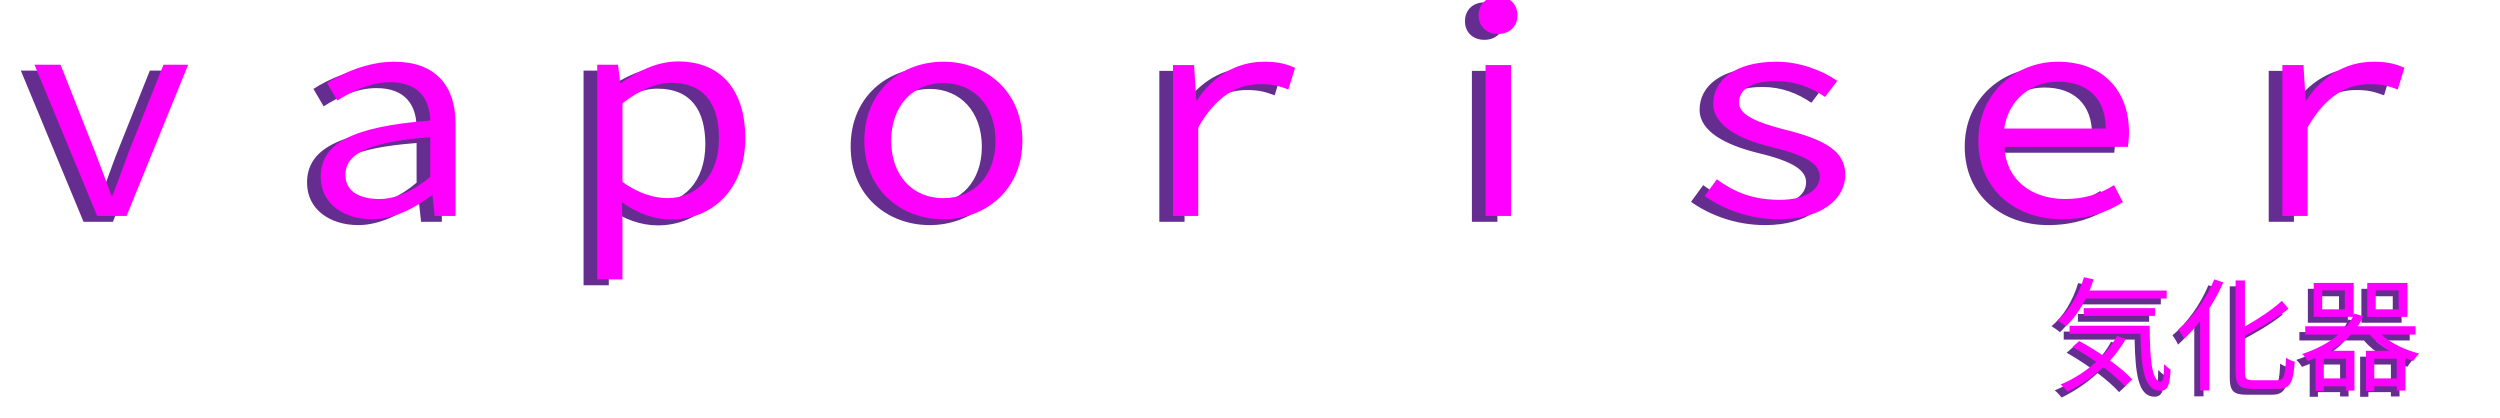
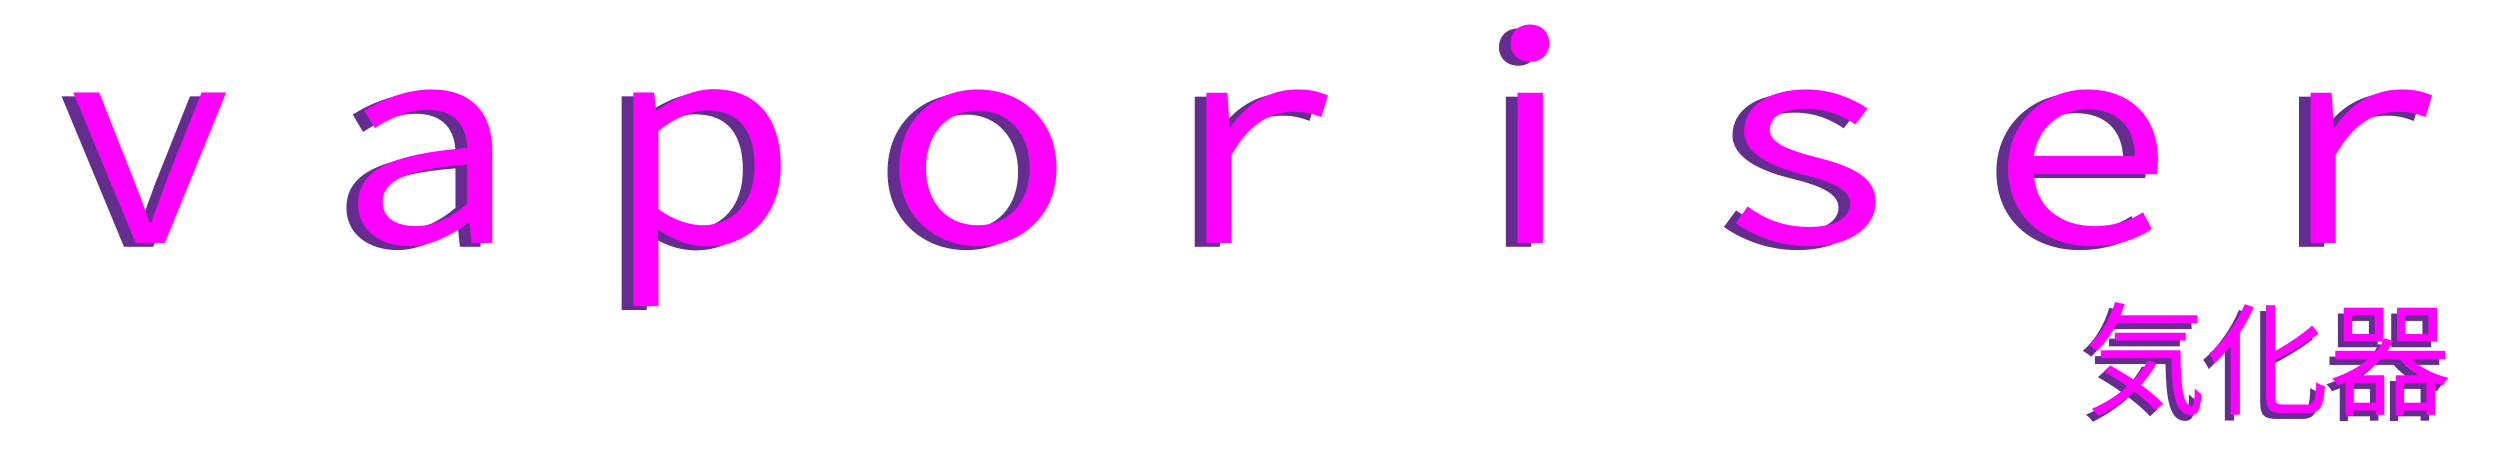
- <svg xmlns="http://www.w3.org/2000/svg" id="Layer_1" data-name="Layer 1" viewBox="0 0 1280 214">
+ <svg xmlns="http://www.w3.org/2000/svg" id="Layer_1" data-name="Layer 1" viewBox="0 0 1286 232.77">
  <defs>
    <style>.cls-1,.cls-3{font-size:142px;}.cls-1,.cls-2{fill:#662d91;}.cls-1,.cls-2,.cls-3,.cls-4{font-family:KozGoPr6N-Regular-90ms-RKSJ-H, Kozuka Gothic Pr6N;}.cls-2,.cls-4{font-size:63px;}.cls-3,.cls-4{fill:#f0f;}</style>
  </defs>
-   <text class="cls-1" transform="translate(-21 113.55)">ｖａｐｏｒｉｓｅｒ</text>
-   <text class="cls-2" transform="translate(1048 198)">気化器</text>
-   <text class="cls-3" transform="translate(-14 110.55)">ｖａｐｏｒｉｓｅｒ</text>
-   <text class="cls-4" transform="translate(1051 195)">気化器</text>
+   <text class="cls-1" transform="translate(0 126.96)">ｖａｐｏｒｉｓｅｒ</text>
+   <text class="cls-2" transform="translate(1069 211.41)">気化器</text>
+   <text class="cls-3" transform="translate(6 124.96)">ｖａｐｏｒｉｓｅｒ</text>
+   <text class="cls-4" transform="translate(1072 208.41)">気化器</text>
</svg>
